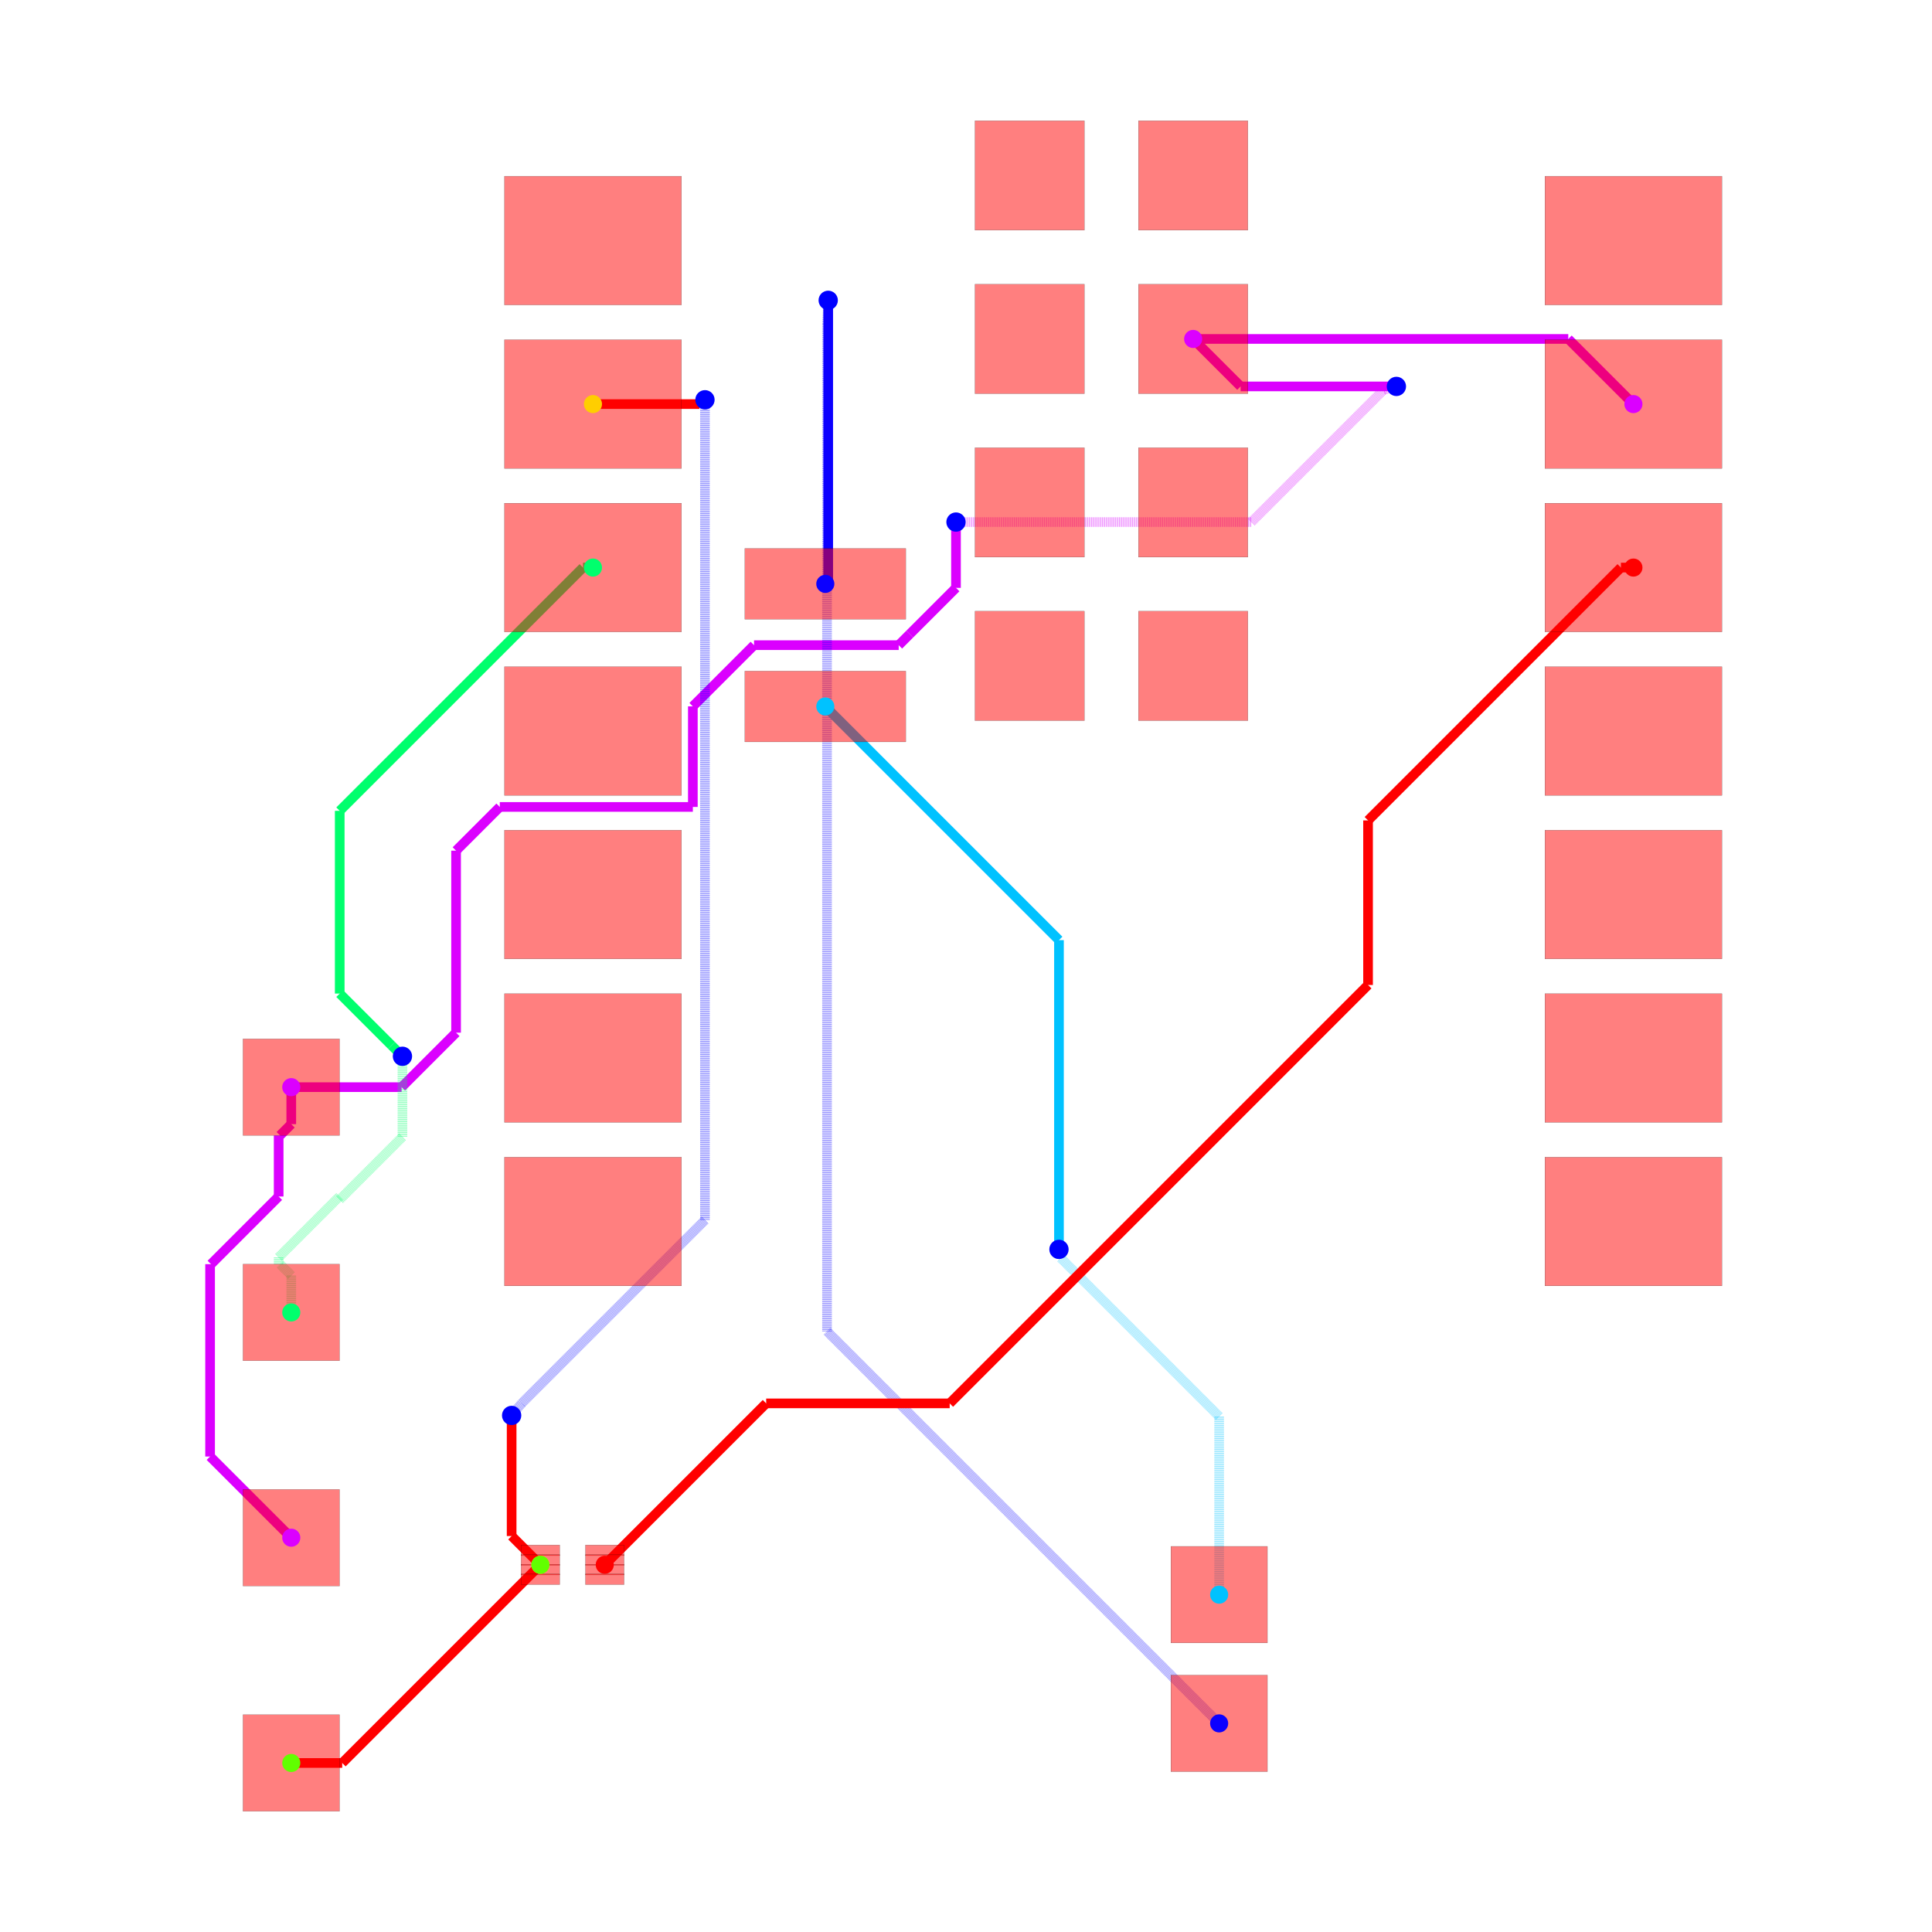
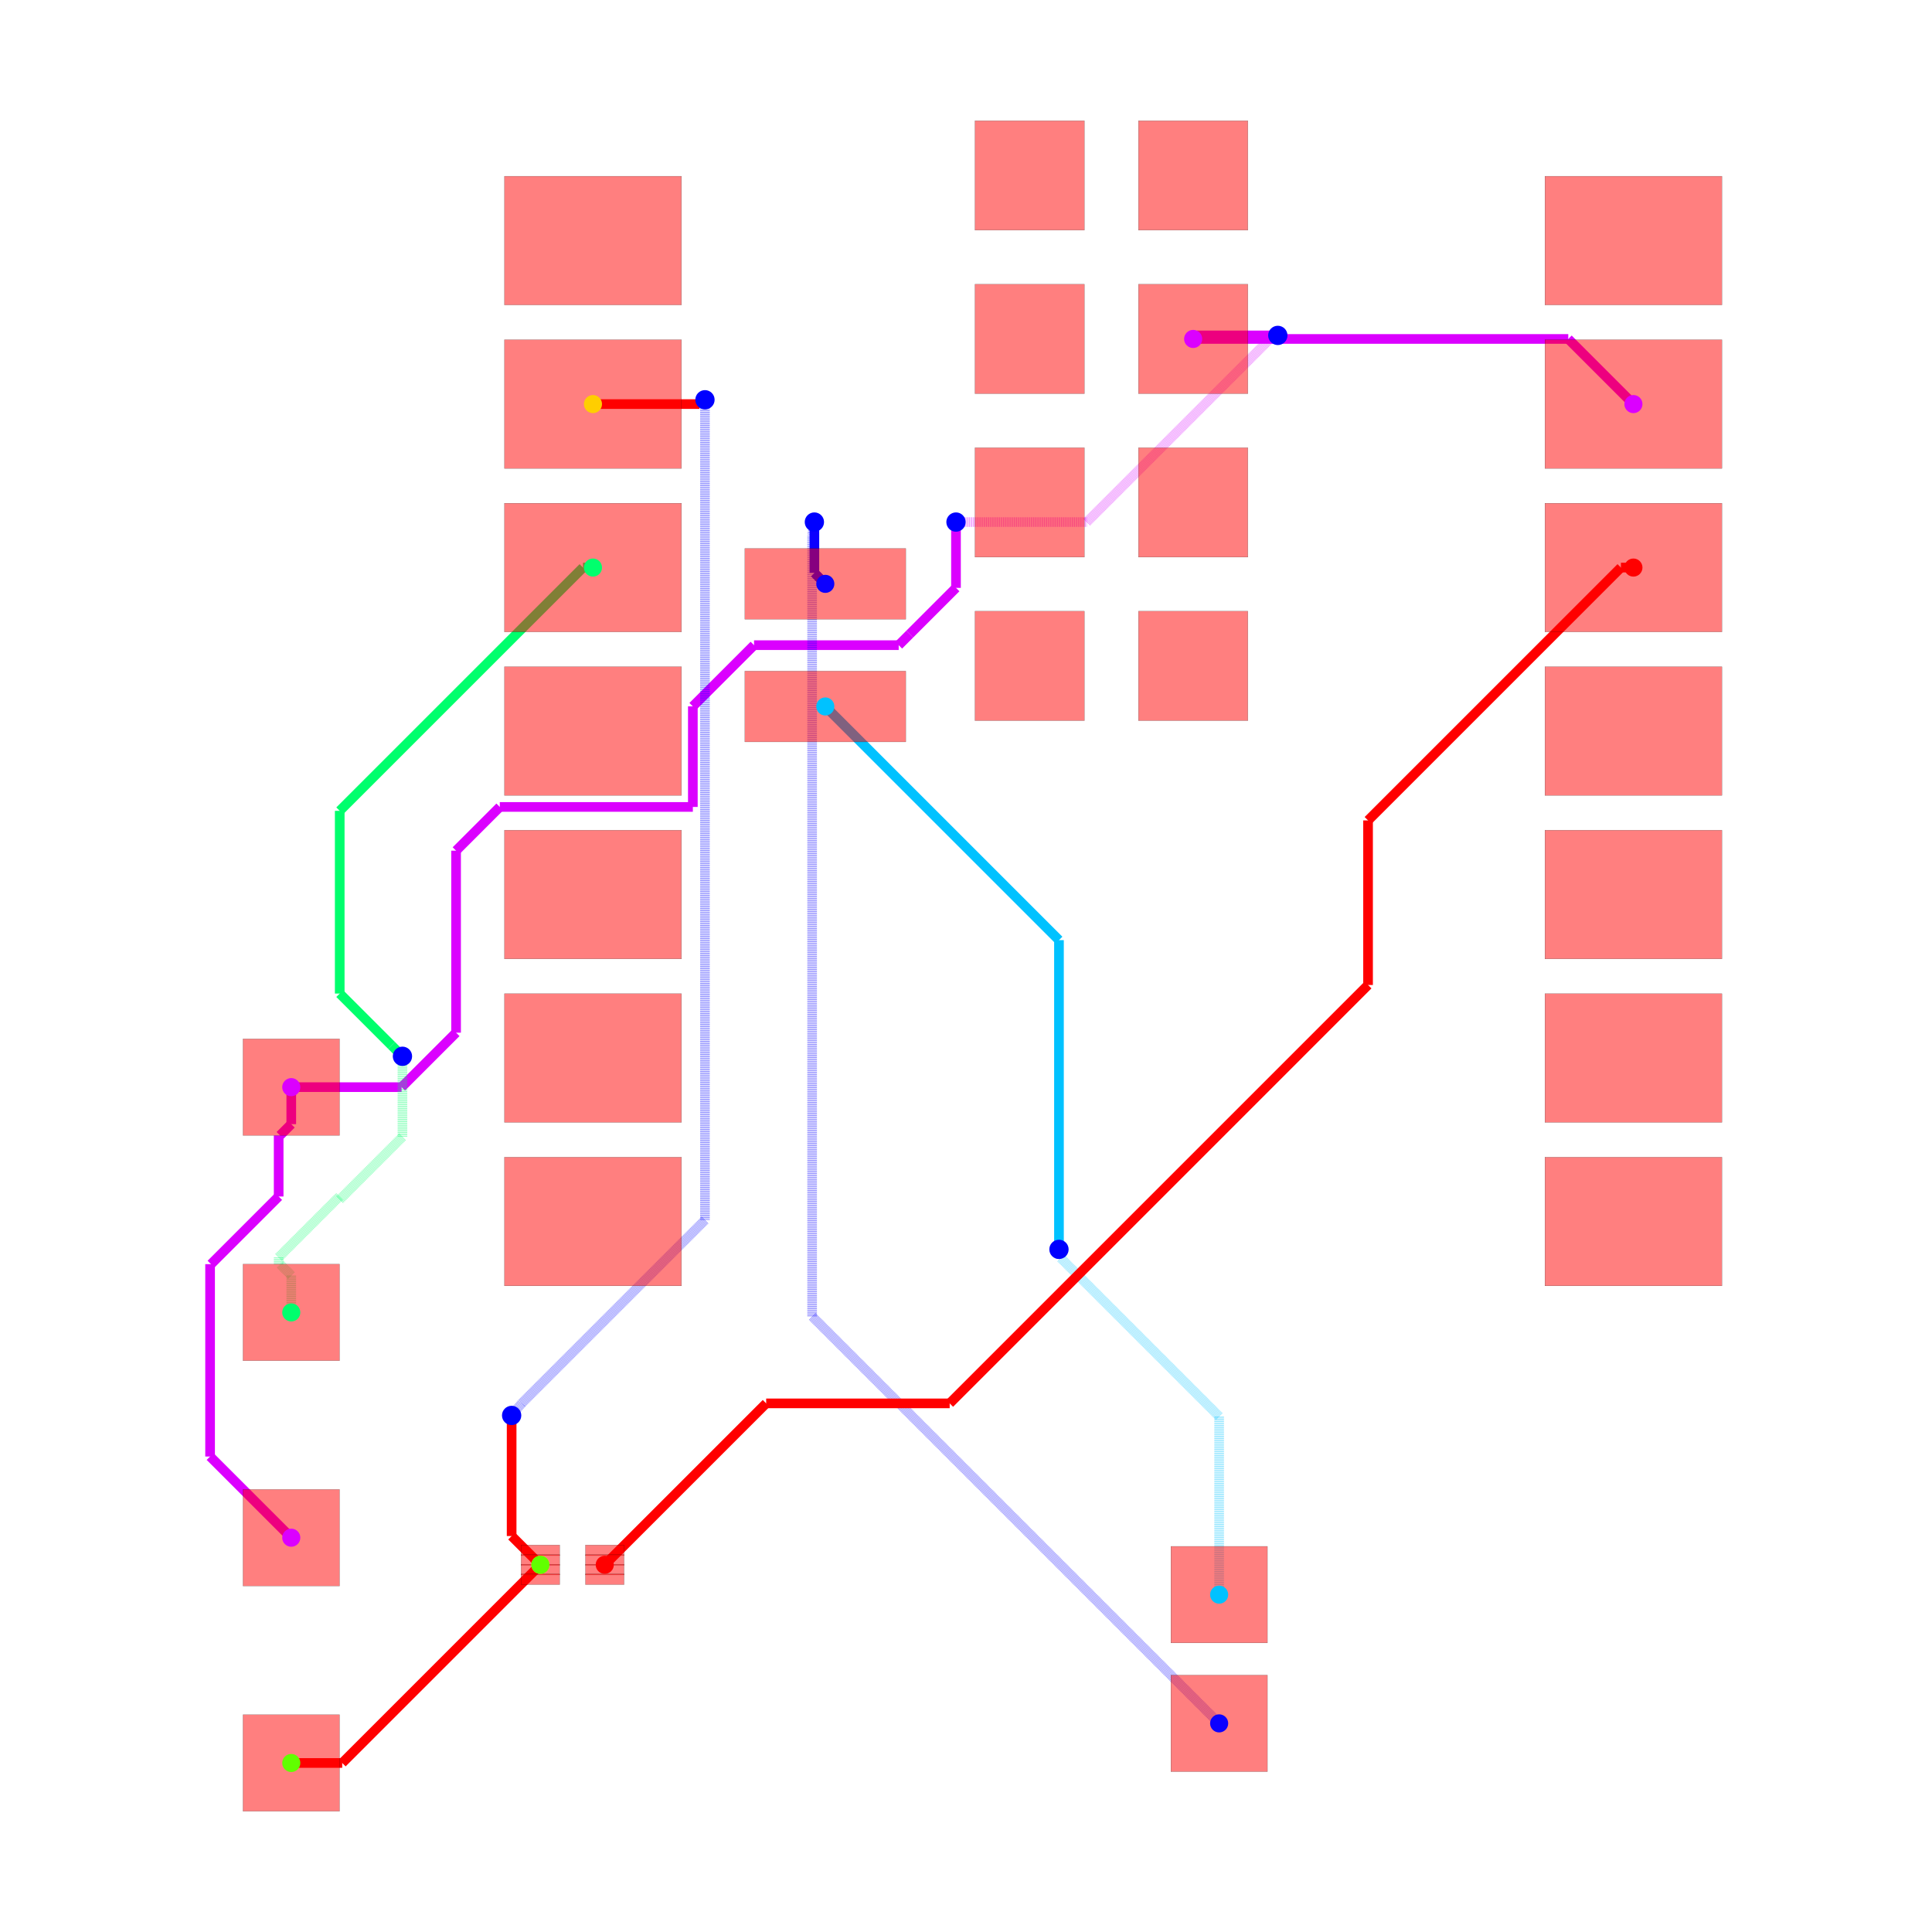
<svg xmlns="http://www.w3.org/2000/svg" width="640" height="640" viewBox="0 0 640 640">
  <rect width="100%" height="100%" fill="white" />
  <g>
    <polyline data-points="3.2847720000000002,10.545 9.112772000000001,10.545" data-type="line" data-label="" points="395.249,112.28 519.511,112.28" fill="none" stroke="hsl(291.429, 100%, 50%)" stroke-width="3.198" />
  </g>
  <g>
    <polyline data-points="9.112772000000001,10.545 10.124772,9.533000000000001" data-type="line" data-label="" points="519.511,112.28 541.089,133.858" fill="none" stroke="hsl(291.429, 100%, 50%)" stroke-width="3.198" />
  </g>
  <g>
    <polyline data-points="-10.923365808937302,-1.8294536433159487 -10.923365808937302,-2.7783641826074845" data-type="line" data-label="" points="92.309,376.123 92.309,396.356" fill="none" stroke="hsl(291.429, 100%, 50%)" stroke-width="3.198" />
  </g>
  <g>
    <polyline data-points="-10.923365808937302,-2.7783641826074845 -11.974455269645766,-3.829453643315949" data-type="line" data-label="" points="92.309,396.356 69.898,418.766" fill="none" stroke="hsl(291.429, 100%, 50%)" stroke-width="3.198" />
  </g>
  <g>
    <polyline data-points="-10.727385294299685,-8.079453643315949 -11.988692647149843,-6.818146290465791" data-type="line" data-label="" points="96.487,509.383 69.594,482.49" fill="none" stroke="hsl(291.429, 100%, 50%)" stroke-width="3.198" />
  </g>
  <g>
    <polyline data-points="-11.988692647149843,-6.818146290465791 -11.988692647149843,-3.829453643315949" data-type="line" data-label="" points="69.594,482.49 69.594,418.766" fill="none" stroke="hsl(291.429, 100%, 50%)" stroke-width="3.198" />
  </g>
  <g>
    <polyline data-points="-10.727385294299685,-1.079453643315949 -10.727385294299685,-1.6544536433159482" data-type="line" data-label="" points="96.487,360.132 96.487,372.392" fill="none" stroke="hsl(291.429, 100%, 50%)" stroke-width="3.198" />
  </g>
  <g>
    <polyline data-points="-10.727385294299685,-1.6544536433159482 -10.902385294299686,-1.829453643315949" data-type="line" data-label="" points="96.487,372.392 92.756,376.123" fill="none" stroke="hsl(291.429, 100%, 50%)" stroke-width="3.198" />
  </g>
  <g>
    <polyline data-points="-10.727385294299685,-1.079453643315949 -9.013292677693453,-1.079453643315949" data-type="line" data-label="" points="96.487,360.132 133.035,360.132" fill="none" stroke="hsl(291.429, 100%, 50%)" stroke-width="3.198" />
  </g>
  <g>
    <polyline data-points="-9.013292677693453,-1.079453643315949 -8.166919517188752,-0.23308048281124796" data-type="line" data-label="" points="133.035,360.132 151.081,342.086" fill="none" stroke="hsl(291.429, 100%, 50%)" stroke-width="3.198" />
  </g>
  <g>
    <polyline data-points="-8.166919517188752,-0.23308048281124796 -8.166919517188752,2.594560979541022" data-type="line" data-label="" points="151.081,342.086 151.081,281.796" fill="none" stroke="hsl(291.429, 100%, 50%)" stroke-width="3.198" />
  </g>
  <g>
    <polyline data-points="-8.166919517188752,2.594560979541022 -7.4874716923552835,3.274008804374491" data-type="line" data-label="" points="151.081,281.796 165.567,267.309" fill="none" stroke="hsl(291.429, 100%, 50%)" stroke-width="3.198" />
  </g>
  <g>
    <polyline data-points="-7.4874716923552835,3.274008804374491 -4.48829456323965,3.274008804374491" data-type="line" data-label="" points="165.567,267.309 229.515,267.309" fill="none" stroke="hsl(291.429, 100%, 50%)" stroke-width="3.198" />
  </g>
  <g>
    <polyline data-points="-4.48829456323965,3.274008804374491 -4.48829456323965,3.274008804374491" data-type="line" data-label="" points="229.515,267.309 229.515,267.309" fill="none" stroke="hsl(291.429, 100%, 50%)" stroke-width="3.198" />
  </g>
  <g>
    <polyline data-points="-4.48829456323965,3.274008804374491 -4.48829456323965,4.836660209617853" data-type="line" data-label="" points="229.515,267.309 229.515,233.991" fill="none" stroke="hsl(291.429, 100%, 50%)" stroke-width="3.198" />
  </g>
  <g>
    <polyline data-points="-4.48829456323965,4.836660209617853 -3.5374547728575036,5.7875" data-type="line" data-label="" points="229.515,233.991 249.788,213.718" fill="none" stroke="hsl(291.429, 100%, 50%)" stroke-width="3.198" />
  </g>
  <g>
    <polyline data-points="-3.5374547728575036,5.7875 -1.2902055586871213,5.7875" data-type="line" data-label="" points="249.788,213.718 297.703,213.718" fill="none" stroke="hsl(291.429, 100%, 50%)" stroke-width="3.198" />
  </g>
  <g>
    <polyline data-points="-1.2902055586871213,5.7875 -1.1189710696431834,5.9587344890439375" data-type="line" data-label="" points="297.703,213.718 301.354,210.067" fill="none" stroke="hsl(291.429, 100%, 50%)" stroke-width="3.198" />
  </g>
  <g>
    <polyline data-points="-1.1189710696431834,5.9587344890439375 -0.40000000000000013,6.677705558687121" data-type="line" data-label="" points="301.354,210.067 316.684,194.737" fill="none" stroke="hsl(291.429, 100%, 50%)" stroke-width="3.198" />
  </g>
  <g>
    <polyline data-points="-0.40000000000000013,6.677705558687121 -0.4000000000000001,7.6997913001668765" data-type="line" data-label="" points="316.684,194.737 316.684,172.945" fill="none" stroke="hsl(291.429, 100%, 50%)" stroke-width="3.198" />
  </g>
  <g>
    <polyline data-points="-0.4000000000000001,7.6997913001668765 -0.4000000000000001,7.700000000000001" data-type="line" data-label="" points="316.684,172.945 316.684,172.94" fill="none" stroke="hsl(291.429, 100%, 50%)" stroke-width="3.198" />
  </g>
  <g>
-     <polyline data-points="-0.4000000000000001,7.700000000000001 4.189968637438339,7.700000000000001" data-type="line" data-label="" points="316.684,172.94 414.549,172.94" fill="none" stroke="rgba(217,0,255,0.5)" stroke-width="3.198" stroke-dasharray="0.2 0.2" />
-   </g>
-   <g>
-     <polyline data-points="4.189968637438339,7.700000000000001 6.244141155291386,9.754172517853048" data-type="line" data-label="" points="414.549,172.94 458.347,129.142" fill="none" stroke="rgba(217,0,255,0.5)" stroke-width="3.198" stroke-dasharray="0.2 0.2" />
-   </g>
-   <g>
-     <polyline data-points="6.244141155291386,9.754172517853048 6.442272,9.807500000000001" data-type="line" data-label="" points="458.347,129.142 462.572,128.005" fill="none" stroke="rgba(217,0,255,0.5)" stroke-width="3.198" stroke-dasharray="0.2 0.2" />
-   </g>
-   <g>
-     <polyline data-points="6.442272,9.807500000000001 4.022271999999999,9.807500000000001" data-type="line" data-label="" points="462.572,128.005 410.974,128.005" fill="none" stroke="hsl(291.429, 100%, 50%)" stroke-width="3.198" />
-   </g>
-   <g>
-     <polyline data-points="4.022271999999999,9.807500000000001 3.2847720000000002,10.545" data-type="line" data-label="" points="410.974,128.005 395.249,112.28" fill="none" stroke="hsl(291.429, 100%, 50%)" stroke-width="3.198" />
-   </g>
-   <g>
-     <polyline data-points="3.6885631738662035,-10.96420520580684 -2.4036120555210054,-4.872029976419631" data-type="line" data-label="" points="403.858,570.891 273.963,440.996" fill="none" stroke="rgba(8,0,255,0.5)" stroke-width="3.198" stroke-dasharray="0.2 0.2" />
-   </g>
-   <g>
-     <polyline data-points="-2.4036120555210054,-4.872029976419631 -2.4036120555210054,10.7622338208616" data-type="line" data-label="" points="273.963,440.996 273.963,107.648" fill="none" stroke="rgba(8,0,255,0.5)" stroke-width="3.198" stroke-dasharray="0.2 0.2" />
-   </g>
-   <g>
-     <polyline data-points="-2.4036120555210054,10.7622338208616 -2.3852279999999997,11.145" data-type="line" data-label="" points="273.963,107.648 274.355,99.487" fill="none" stroke="rgba(8,0,255,0.5)" stroke-width="3.198" stroke-dasharray="0.2 0.2" />
-   </g>
-   <g>
-     <polyline data-points="-2.3852279999999997,11.145 -2.3852279999999997,6.785" data-type="line" data-label="" points="274.355,99.487 274.355,192.449" fill="none" stroke="hsl(242.857, 100%, 50%)" stroke-width="3.198" />
-   </g>
-   <g>
-     <polyline data-points="-2.3852279999999997,6.785 -2.4302279999999996,6.74" data-type="line" data-label="" points="274.355,192.449 273.396,193.409" fill="none" stroke="hsl(242.857, 100%, 50%)" stroke-width="3.198" />
+     <polyline data-points="-0.4000000000000001,7.700000000000001 1.6327564282558624,7.700000000000001" data-type="line" data-label="" points="316.684,172.94 360.025,172.94" fill="none" stroke="rgba(217,0,255,0.5)" stroke-width="3.198" stroke-dasharray="0.2 0.2" />
+   </g>
+   <g>
+     <polyline data-points="1.6327564282558624,7.700000000000001 4.473858762628963,10.541102334373102" data-type="line" data-label="" points="360.025,172.94 420.602,112.363" fill="none" stroke="rgba(217,0,255,0.5)" stroke-width="3.198" stroke-dasharray="0.2 0.2" />
+   </g>
+   <g>
+     <polyline data-points="4.473858762628963,10.541102334373102 4.6000000000000005,10.600000000000001" data-type="line" data-label="" points="420.602,112.363 423.292,111.108" fill="none" stroke="rgba(217,0,255,0.5)" stroke-width="3.198" stroke-dasharray="0.2 0.2" />
+   </g>
+   <g>
+     <polyline data-points="4.6000000000000005,10.600000000000001 3.3397720000000017,10.600000000000001" data-type="line" data-label="" points="423.292,111.108 396.422,111.108" fill="none" stroke="hsl(291.429, 100%, 50%)" stroke-width="3.198" />
+   </g>
+   <g>
+     <polyline data-points="3.3397720000000017,10.600000000000001 3.2847720000000002,10.545" data-type="line" data-label="" points="396.422,111.108 395.249,112.28" fill="none" stroke="hsl(291.429, 100%, 50%)" stroke-width="3.198" />
+   </g>
+   <g>
+     <polyline data-points="3.6885631738662035,-10.96420520580684 -2.6352279999999997,-4.640414031940637" data-type="line" data-label="" points="403.858,570.891 269.025,436.057" fill="none" stroke="rgba(8,0,255,0.5)" stroke-width="3.198" stroke-dasharray="0.2 0.2" />
+   </g>
+   <g>
+     <polyline data-points="-2.6352279999999997,-4.640414031940637 -2.6352279999999997,7.497449480358118" data-type="line" data-label="" points="269.025,436.057 269.025,177.259" fill="none" stroke="rgba(8,0,255,0.5)" stroke-width="3.198" stroke-dasharray="0.2 0.2" />
+   </g>
+   <g>
+     <polyline data-points="-2.6352279999999997,7.497449480358118 -2.6,7.700000000000001" data-type="line" data-label="" points="269.025,177.259 269.776,172.94" fill="none" stroke="rgba(8,0,255,0.5)" stroke-width="3.198" stroke-dasharray="0.2 0.2" />
+   </g>
+   <g>
+     <polyline data-points="-2.6,7.700000000000001 -2.6,6.909772" data-type="line" data-label="" points="269.776,172.94 269.776,189.789" fill="none" stroke="hsl(242.857, 100%, 50%)" stroke-width="3.198" />
+   </g>
+   <g>
+     <polyline data-points="-2.6,6.909772 -2.4302279999999996,6.74" data-type="line" data-label="" points="269.776,189.789 273.396,193.409" fill="none" stroke="hsl(242.857, 100%, 50%)" stroke-width="3.198" />
  </g>
  <g>
    <polyline data-points="3.6885631738662035,-8.96420520580684 3.6885631738662035,-6.195201819771475" data-type="line" data-label="" points="403.858,528.248 403.858,469.208" fill="none" stroke="rgba(0,195,255,0.5)" stroke-width="3.198" stroke-dasharray="0.2 0.2" />
  </g>
  <g>
    <polyline data-points="3.6885631738662035,-6.195201819771475 1.227196800745583,-3.7338354466508537" data-type="line" data-label="" points="403.858,469.208 351.378,416.728" fill="none" stroke="rgba(0,195,255,0.5)" stroke-width="3.198" stroke-dasharray="0.2 0.2" />
  </g>
  <g>
    <polyline data-points="1.227196800745583,-3.7338354466508537 1.2,-3.5999999999999996" data-type="line" data-label="" points="351.378,416.728 350.798,413.874" fill="none" stroke="rgba(0,195,255,0.5)" stroke-width="3.198" stroke-dasharray="0.2 0.2" />
  </g>
  <g>
    <polyline data-points="1.2,-3.5999999999999996 1.2,1.2047720000000002" data-type="line" data-label="" points="350.798,413.874 350.798,311.429" fill="none" stroke="hsl(194.286, 100%, 50%)" stroke-width="3.198" />
  </g>
  <g>
    <polyline data-points="1.2,1.2047720000000002 -2.4302279999999996,4.835" data-type="line" data-label="" points="350.798,311.429 273.396,234.026" fill="none" stroke="hsl(194.286, 100%, 50%)" stroke-width="3.198" />
  </g>
  <g>
    <polyline data-points="-10.923365808937302,-3.829453643315949 -10.923365808937302,-3.7228025790061956" data-type="line" data-label="" points="92.309,418.766 92.309,416.492" fill="none" stroke="rgba(0,255,106,0.5)" stroke-width="3.198" stroke-dasharray="0.2 0.2" />
  </g>
  <g>
    <polyline data-points="-10.923365808937302,-3.7228025790061956 -9.977385294299687,-2.776822064368581" data-type="line" data-label="" points="92.309,416.492 112.479,396.323" fill="none" stroke="rgba(0,255,106,0.5)" stroke-width="3.198" stroke-dasharray="0.2 0.2" />
  </g>
  <g>
    <polyline data-points="-6.040227999999999,6.993 -6.195078266756786,6.993" data-type="line" data-label="" points="196.425,188.015 193.123,188.015" fill="none" stroke="hsl(145.714, 100%, 50%)" stroke-width="3.198" />
  </g>
  <g>
    <polyline data-points="-6.195078266756786,6.993 -9.97459965095258,3.2134786158042057" data-type="line" data-label="" points="193.123,188.015 112.538,268.6" fill="none" stroke="hsl(145.714, 100%, 50%)" stroke-width="3.198" />
  </g>
  <g>
    <polyline data-points="-9.97459965095258,3.2134786158042057 -9.97459965095258,0.37459965095258047" data-type="line" data-label="" points="112.538,268.6 112.538,329.129" fill="none" stroke="hsl(145.714, 100%, 50%)" stroke-width="3.198" />
  </g>
  <g>
    <polyline data-points="-9.97459965095258,0.37459965095258047 -9.16878734287392,-0.4312126571260803" data-type="line" data-label="" points="112.538,329.129 129.719,346.311" fill="none" stroke="hsl(145.714, 100%, 50%)" stroke-width="3.198" />
  </g>
  <g>
    <polyline data-points="-9.16878734287392,-0.4312126571260803 -9,-0.6000000000000001" data-type="line" data-label="" points="129.719,346.311 133.318,349.909" fill="none" stroke="hsl(145.714, 100%, 50%)" stroke-width="3.198" />
  </g>
  <g>
    <polyline data-points="-9,-0.6000000000000001 -9,-1.8520683490162622" data-type="line" data-label="" points="133.318,349.909 133.318,376.605" fill="none" stroke="rgba(0,255,106,0.5)" stroke-width="3.198" stroke-dasharray="0.2 0.2" />
  </g>
  <g>
    <polyline data-points="-9,-1.8520683490162622 -9.977385294299687,-2.829453643315949" data-type="line" data-label="" points="133.318,376.605 112.479,397.445" fill="none" stroke="rgba(0,255,106,0.5)" stroke-width="3.198" stroke-dasharray="0.2 0.2" />
  </g>
  <g>
    <polyline data-points="-10.727385294299685,-4.579453643315949 -10.727385294299685,-4.00445364331595" data-type="line" data-label="" points="96.487,434.758 96.487,422.498" fill="none" stroke="rgba(0,255,106,0.5)" stroke-width="3.198" stroke-dasharray="0.2 0.2" />
  </g>
  <g>
    <polyline data-points="-10.727385294299685,-4.00445364331595 -10.902385294299686,-3.829453643315949" data-type="line" data-label="" points="96.487,422.498 92.756,418.766" fill="none" stroke="rgba(0,255,106,0.5)" stroke-width="3.198" stroke-dasharray="0.2 0.2" />
  </g>
  <g>
    <polyline data-points="-10.727385294299685,-11.579453643315949 -9.9359106021855,-11.579453643315949" data-type="line" data-label="" points="96.487,584.009 113.363,584.009" fill="none" stroke="red" stroke-width="3.198" />
  </g>
  <g>
    <polyline data-points="-9.9359106021855,-11.579453643315949 -6.856893060790263,-8.500436101920712" data-type="line" data-label="" points="113.363,584.009 179.012,518.359" fill="none" stroke="red" stroke-width="3.198" />
  </g>
  <g>
    <polyline data-points="-6.040227999999999,9.533000000000001 -4.385247322693066,9.533000000000001" data-type="line" data-label="" points="196.425,133.858 231.712,133.858" fill="none" stroke="red" stroke-width="3.198" />
  </g>
  <g>
    <polyline data-points="-4.385247322693066,9.533000000000001 -4.318247322693064,9.600000000000003" data-type="line" data-label="" points="231.712,133.858 233.14,132.429" fill="none" stroke="red" stroke-width="3.198" />
  </g>
  <g>
    <polyline data-points="-4.318247322693064,9.600000000000003 -4.3,9.600000000000003" data-type="line" data-label="" points="233.14,132.429 233.529,132.429" fill="none" stroke="red" stroke-width="3.198" />
  </g>
  <g>
    <polyline data-points="-4.3,9.600000000000003 -4.3,-3.144812492815345" data-type="line" data-label="" points="233.529,132.429 233.529,404.169" fill="none" stroke="rgba(0,0,255,0.5)" stroke-width="3.198" stroke-dasharray="0.2 0.2" />
  </g>
  <g>
    <polyline data-points="-4.3,-3.144812492815345 -7.1504667838184695,-5.9952792766338145" data-type="line" data-label="" points="233.529,404.169 172.753,464.945" fill="none" stroke="rgba(0,0,255,0.5)" stroke-width="3.198" stroke-dasharray="0.2 0.2" />
  </g>
  <g>
    <polyline data-points="-7.1504667838184695,-5.9952792766338145 -7.303683588772486,-6.179968050960356" data-type="line" data-label="" points="172.753,464.945 169.486,468.883" fill="none" stroke="rgba(0,0,255,0.5)" stroke-width="3.198" stroke-dasharray="0.2 0.2" />
  </g>
  <g>
    <polyline data-points="-7.303683588772486,-6.179968050960356 -7.303683588772486,-8.05364557393849" data-type="line" data-label="" points="169.486,468.883 169.486,508.833" fill="none" stroke="red" stroke-width="3.198" />
  </g>
  <g>
    <polyline data-points="-7.303683588772486,-8.05364557393849 -6.856893060790263,-8.500436101920712" data-type="line" data-label="" points="169.486,508.833 179.012,518.359" fill="none" stroke="red" stroke-width="3.198" />
  </g>
  <g>
    <polyline data-points="10.124772,6.993 9.930551104526502,6.993" data-type="line" data-label="" points="541.089,188.015 536.947,188.015" fill="none" stroke="hsl(0, 100%, 50%)" stroke-width="3.198" />
  </g>
  <g>
    <polyline data-points="9.930551104526502,6.993 6.002092697971736,3.0645415934452336" data-type="line" data-label="" points="536.947,188.015 453.186,271.775" fill="none" stroke="hsl(0, 100%, 50%)" stroke-width="3.198" />
  </g>
  <g>
    <polyline data-points="6.002092697971736,3.0645415934452336 6.002092697971736,0.5077167761790662" data-type="line" data-label="" points="453.186,271.775 453.186,326.291" fill="none" stroke="hsl(0, 100%, 50%)" stroke-width="3.198" />
  </g>
  <g>
    <polyline data-points="6.002092697971736,0.5077167761790662 -0.498110468336888,-5.9924863901295575" data-type="line" data-label="" points="453.186,326.291 314.592,464.886" fill="none" stroke="hsl(0, 100%, 50%)" stroke-width="3.198" />
  </g>
  <g>
    <polyline data-points="-0.498110468336888,-5.9924863901295575 -3.348943348999108,-5.9924863901295575" data-type="line" data-label="" points="314.592,464.886 253.807,464.886" fill="none" stroke="hsl(0, 100%, 50%)" stroke-width="3.198" />
  </g>
  <g>
    <polyline data-points="-3.348943348999108,-5.9924863901295575 -5.856893060790263,-8.500436101920712" data-type="line" data-label="" points="253.807,464.886 200.334,518.359" fill="none" stroke="hsl(0, 100%, 50%)" stroke-width="3.198" />
  </g>
  <g>
    <rect data-type="rect" data-label="" data-x="-5.856893060790263" data-y="-8.275436101920713" x="193.938" y="511.803" width="12.793" height="3.518" fill="rgba(255,0,0,0.5)" stroke="black" stroke-width="0.047" />
  </g>
  <g>
    <rect data-type="rect" data-label="" data-x="-5.856893060790263" data-y="-8.425436101920713" x="193.938" y="515.001" width="12.793" height="3.518" fill="rgba(255,0,0,0.5)" stroke="black" stroke-width="0.047" />
  </g>
  <g>
    <rect data-type="rect" data-label="" data-x="-5.856893060790263" data-y="-8.575436101920712" x="193.938" y="518.199" width="12.793" height="3.518" fill="rgba(255,0,0,0.5)" stroke="black" stroke-width="0.047" />
  </g>
  <g>
    <rect data-type="rect" data-label="" data-x="-5.856893060790263" data-y="-8.725436101920712" x="193.938" y="521.398" width="12.793" height="3.518" fill="rgba(255,0,0,0.5)" stroke="black" stroke-width="0.047" />
  </g>
  <g>
    <rect data-type="rect" data-label="" data-x="-6.856893060790263" data-y="-8.275436101920713" x="172.616" y="511.803" width="12.793" height="3.518" fill="rgba(255,0,0,0.5)" stroke="black" stroke-width="0.047" />
  </g>
  <g>
    <rect data-type="rect" data-label="" data-x="-6.856893060790263" data-y="-8.425436101920713" x="172.616" y="515.001" width="12.793" height="3.518" fill="rgba(255,0,0,0.5)" stroke="black" stroke-width="0.047" />
  </g>
  <g>
    <rect data-type="rect" data-label="" data-x="-6.856893060790263" data-y="-8.575436101920712" x="172.616" y="518.199" width="12.793" height="3.518" fill="rgba(255,0,0,0.5)" stroke="black" stroke-width="0.047" />
  </g>
  <g>
    <rect data-type="rect" data-label="" data-x="-6.856893060790263" data-y="-8.725436101920712" x="172.616" y="521.398" width="12.793" height="3.518" fill="rgba(255,0,0,0.5)" stroke="black" stroke-width="0.047" />
  </g>
  <g>
    <rect data-type="rect" data-label="" data-x="-6.040227999999999" data-y="12.073" x="167.108" y="58.379" width="58.634" height="42.643" fill="rgba(255,0,0,0.5)" stroke="black" stroke-width="0.047" />
  </g>
  <g>
    <rect data-type="rect" data-label="" data-x="-6.040227999999999" data-y="9.533000000000001" x="167.108" y="112.536" width="58.634" height="42.643" fill="rgba(255,0,0,0.5)" stroke="black" stroke-width="0.047" />
  </g>
  <g>
    <rect data-type="rect" data-label="" data-x="-6.040227999999999" data-y="6.993" x="167.108" y="166.693" width="58.634" height="42.643" fill="rgba(255,0,0,0.5)" stroke="black" stroke-width="0.047" />
  </g>
  <g>
    <rect data-type="rect" data-label="" data-x="-6.040227999999999" data-y="4.453" x="167.108" y="220.85" width="58.634" height="42.643" fill="rgba(255,0,0,0.5)" stroke="black" stroke-width="0.047" />
  </g>
  <g>
    <rect data-type="rect" data-label="" data-x="-6.040227999999999" data-y="1.9129999999999998" x="167.108" y="275.007" width="58.634" height="42.643" fill="rgba(255,0,0,0.5)" stroke="black" stroke-width="0.047" />
  </g>
  <g>
    <rect data-type="rect" data-label="" data-x="-6.040227999999999" data-y="-0.6269999999999998" x="167.108" y="329.163" width="58.634" height="42.643" fill="rgba(255,0,0,0.5)" stroke="black" stroke-width="0.047" />
  </g>
  <g>
    <rect data-type="rect" data-label="" data-x="-6.040227999999999" data-y="-3.167" x="167.108" y="383.32" width="58.634" height="42.643" fill="rgba(255,0,0,0.5)" stroke="black" stroke-width="0.047" />
  </g>
  <g>
    <rect data-type="rect" data-label="" data-x="10.124772" data-y="-3.167" x="511.771" y="383.32" width="58.634" height="42.643" fill="rgba(255,0,0,0.5)" stroke="black" stroke-width="0.047" />
  </g>
  <g>
    <rect data-type="rect" data-label="" data-x="10.124772" data-y="-0.6269999999999998" x="511.771" y="329.163" width="58.634" height="42.643" fill="rgba(255,0,0,0.5)" stroke="black" stroke-width="0.047" />
  </g>
  <g>
    <rect data-type="rect" data-label="" data-x="10.124772" data-y="1.9129999999999998" x="511.771" y="275.007" width="58.634" height="42.643" fill="rgba(255,0,0,0.5)" stroke="black" stroke-width="0.047" />
  </g>
  <g>
    <rect data-type="rect" data-label="" data-x="10.124772" data-y="4.453" x="511.771" y="220.85" width="58.634" height="42.643" fill="rgba(255,0,0,0.5)" stroke="black" stroke-width="0.047" />
  </g>
  <g>
    <rect data-type="rect" data-label="" data-x="10.124772" data-y="6.993" x="511.771" y="166.693" width="58.634" height="42.643" fill="rgba(255,0,0,0.5)" stroke="black" stroke-width="0.047" />
  </g>
  <g>
    <rect data-type="rect" data-label="" data-x="10.124772" data-y="9.533000000000001" x="511.771" y="112.536" width="58.634" height="42.643" fill="rgba(255,0,0,0.5)" stroke="black" stroke-width="0.047" />
  </g>
  <g>
    <rect data-type="rect" data-label="" data-x="10.124772" data-y="12.073" x="511.771" y="58.379" width="58.634" height="42.643" fill="rgba(255,0,0,0.5)" stroke="black" stroke-width="0.047" />
  </g>
  <g>
    <rect data-type="rect" data-label="" data-x="-2.4302279999999996" data-y="4.835" x="246.744" y="222.3" width="53.304" height="23.454" fill="rgba(255,0,0,0.5)" stroke="black" stroke-width="0.047" />
  </g>
  <g>
    <rect data-type="rect" data-label="" data-x="-2.4302279999999996" data-y="6.74" x="246.744" y="181.682" width="53.304" height="23.454" fill="rgba(255,0,0,0.5)" stroke="black" stroke-width="0.047" />
  </g>
  <g>
    <rect data-type="rect" data-label="" data-x="0.7447720000000002" data-y="13.085" x="322.969" y="40" width="36.247" height="36.247" fill="rgba(255,0,0,0.5)" stroke="black" stroke-width="0.047" />
  </g>
  <g>
    <rect data-type="rect" data-label="" data-x="3.2847720000000002" data-y="13.085" x="377.126" y="40" width="36.247" height="36.247" fill="rgba(255,0,0,0.5)" stroke="black" stroke-width="0.047" />
  </g>
  <g>
    <rect data-type="rect" data-label="" data-x="0.7447720000000002" data-y="10.545" x="322.969" y="94.157" width="36.247" height="36.247" fill="rgba(255,0,0,0.5)" stroke="black" stroke-width="0.047" />
  </g>
  <g>
    <rect data-type="rect" data-label="" data-x="3.2847720000000002" data-y="10.545" x="377.126" y="94.157" width="36.247" height="36.247" fill="rgba(255,0,0,0.5)" stroke="black" stroke-width="0.047" />
  </g>
  <g>
    <rect data-type="rect" data-label="" data-x="0.7447720000000002" data-y="8.004999999999999" x="322.969" y="148.314" width="36.247" height="36.247" fill="rgba(255,0,0,0.5)" stroke="black" stroke-width="0.047" />
  </g>
  <g>
    <rect data-type="rect" data-label="" data-x="3.2847720000000002" data-y="8.004999999999999" x="377.126" y="148.314" width="36.247" height="36.247" fill="rgba(255,0,0,0.5)" stroke="black" stroke-width="0.047" />
  </g>
  <g>
    <rect data-type="rect" data-label="" data-x="0.7447720000000002" data-y="5.465" x="322.969" y="202.471" width="36.247" height="36.247" fill="rgba(255,0,0,0.5)" stroke="black" stroke-width="0.047" />
  </g>
  <g>
    <rect data-type="rect" data-label="" data-x="3.2847720000000002" data-y="5.465" x="377.126" y="202.471" width="36.247" height="36.247" fill="rgba(255,0,0,0.5)" stroke="black" stroke-width="0.047" />
  </g>
  <g>
    <rect data-type="rect" data-label="" data-x="3.6885631738662035" data-y="-10.96420520580684" x="387.867" y="554.9" width="31.982" height="31.982" fill="rgba(255,0,0,0.5)" stroke="black" stroke-width="0.047" />
  </g>
  <g>
    <rect data-type="rect" data-label="" data-x="3.6885631738662035" data-y="-8.96420520580684" x="387.867" y="512.256" width="31.982" height="31.982" fill="rgba(255,0,0,0.5)" stroke="black" stroke-width="0.047" />
  </g>
  <g>
    <rect data-type="rect" data-label="" data-x="-10.727385294299685" data-y="-11.579453643315949" x="80.496" y="568.018" width="31.982" height="31.982" fill="rgba(255,0,0,0.5)" stroke="black" stroke-width="0.047" />
  </g>
  <g>
    <rect data-type="rect" data-label="" data-x="-10.727385294299685" data-y="-8.079453643315949" x="80.496" y="493.392" width="31.982" height="31.982" fill="rgba(255,0,0,0.5)" stroke="black" stroke-width="0.047" />
  </g>
  <g>
    <rect data-type="rect" data-label="" data-x="-10.727385294299685" data-y="-4.579453643315949" x="80.496" y="418.766" width="31.982" height="31.982" fill="rgba(255,0,0,0.5)" stroke="black" stroke-width="0.047" />
  </g>
  <g>
    <rect data-type="rect" data-label="" data-x="-10.727385294299685" data-y="-1.079453643315949" x="80.496" y="344.141" width="31.982" height="31.982" fill="rgba(255,0,0,0.5)" stroke="black" stroke-width="0.047" />
  </g>
  <circle data-type="circle" data-label="" data-x="-0.4000000000000001" data-y="7.700000000000001" cx="316.684" cy="172.94" r="3.198" fill="blue" stroke="none" stroke-width="0.047" />
-   <circle data-type="circle" data-label="" data-x="6.442272" data-y="9.807500000000001" cx="462.572" cy="128.005" r="3.198" fill="blue" stroke="none" stroke-width="0.047" />
-   <circle data-type="circle" data-label="" data-x="-2.3852279999999997" data-y="11.145" cx="274.355" cy="99.487" r="3.198" fill="blue" stroke="none" stroke-width="0.047" />
+   <circle data-type="circle" data-label="" data-x="4.6000000000000005" data-y="10.600000000000001" cx="423.292" cy="111.108" r="3.198" fill="blue" stroke="none" stroke-width="0.047" />
+   <circle data-type="circle" data-label="" data-x="-2.6" data-y="7.700000000000001" cx="269.776" cy="172.94" r="3.198" fill="blue" stroke="none" stroke-width="0.047" />
  <circle data-type="circle" data-label="" data-x="1.2" data-y="-3.5999999999999996" cx="350.798" cy="413.874" r="3.198" fill="blue" stroke="none" stroke-width="0.047" />
  <circle data-type="circle" data-label="" data-x="-9" data-y="-0.6000000000000001" cx="133.318" cy="349.909" r="3.198" fill="blue" stroke="none" stroke-width="0.047" />
  <circle data-type="circle" data-label="" data-x="-4.3" data-y="9.600000000000003" cx="233.529" cy="132.429" r="3.198" fill="blue" stroke="none" stroke-width="0.047" />
  <circle data-type="circle" data-label="" data-x="-7.303683588772486" data-y="-6.179968050960356" cx="169.486" cy="468.883" r="3.198" fill="blue" stroke="none" stroke-width="0.047" />
  <g>
    <circle data-type="point" data-label="source_trace_2 source_trace_2 top" data-x="10.124772" data-y="6.993" cx="541.089" cy="188.015" r="3" fill="hsl(0, 100%, 50%)" />
  </g>
  <g>
    <circle data-type="point" data-label="source_trace_2 source_trace_2 top" data-x="-5.856893060790263" data-y="-8.500436101920712" cx="200.334" cy="518.359" r="3" fill="hsl(0, 100%, 50%)" />
  </g>
  <g>
    <circle data-type="point" data-label="source_trace_3 source_trace_3 top" data-x="-6.040227999999999" data-y="9.533000000000001" cx="196.425" cy="133.858" r="3" fill="hsl(48.571, 100%, 50%)" />
  </g>
  <g>
    <circle data-type="point" data-label="source_trace_3 source_trace_3 top" data-x="-6.856893060790263" data-y="-8.500436101920712" cx="179.012" cy="518.359" r="3" fill="hsl(48.571, 100%, 50%)" />
  </g>
  <g>
    <circle data-type="point" data-label="source_trace_4 source_trace_4 top" data-x="-6.856893060790263" data-y="-8.500436101920712" cx="179.012" cy="518.359" r="3" fill="hsl(97.143, 100%, 50%)" />
  </g>
  <g>
    <circle data-type="point" data-label="source_trace_4 source_trace_4 top" data-x="-10.727385294299685" data-y="-11.579453643315949" cx="96.487" cy="584.009" r="3" fill="hsl(97.143, 100%, 50%)" />
  </g>
  <g>
    <circle data-type="point" data-label="source_trace_6 source_trace_6 top" data-x="-6.040227999999999" data-y="6.993" cx="196.425" cy="188.015" r="3" fill="hsl(145.714, 100%, 50%)" />
  </g>
  <g>
    <circle data-type="point" data-label="source_trace_6 source_trace_6 top" data-x="-10.727385294299685" data-y="-4.579453643315949" cx="96.487" cy="434.758" r="3" fill="hsl(145.714, 100%, 50%)" />
  </g>
  <g>
    <circle data-type="point" data-label="source_trace_8 source_trace_8 top" data-x="-2.4302279999999996" data-y="4.835" cx="273.396" cy="234.026" r="3" fill="hsl(194.286, 100%, 50%)" />
  </g>
  <g>
    <circle data-type="point" data-label="source_trace_8 source_trace_8 top" data-x="3.6885631738662035" data-y="-8.96420520580684" cx="403.858" cy="528.248" r="3" fill="hsl(194.286, 100%, 50%)" />
  </g>
  <g>
    <circle data-type="point" data-label="source_trace_9 source_trace_9 top" data-x="-2.4302279999999996" data-y="6.74" cx="273.396" cy="193.409" r="3" fill="hsl(242.857, 100%, 50%)" />
  </g>
  <g>
    <circle data-type="point" data-label="source_trace_9 source_trace_9 top" data-x="3.6885631738662035" data-y="-10.96420520580684" cx="403.858" cy="570.891" r="3" fill="hsl(242.857, 100%, 50%)" />
  </g>
  <g>
    <circle data-type="point" data-label="source_net_0 source_net_0 top" data-x="10.124772" data-y="9.533000000000001" cx="541.089" cy="133.858" r="3" fill="hsl(291.429, 100%, 50%)" />
  </g>
  <g>
    <circle data-type="point" data-label="source_net_0 source_net_0 top" data-x="3.2847720000000002" data-y="10.545" cx="395.249" cy="112.28" r="3" fill="hsl(291.429, 100%, 50%)" />
  </g>
  <g>
    <circle data-type="point" data-label="source_net_0 source_net_0 top" data-x="-10.727385294299685" data-y="-8.079453643315949" cx="96.487" cy="509.383" r="3" fill="hsl(291.429, 100%, 50%)" />
  </g>
  <g>
    <circle data-type="point" data-label="source_net_0 source_net_0 top" data-x="-10.727385294299685" data-y="-1.079453643315949" cx="96.487" cy="360.132" r="3" fill="hsl(291.429, 100%, 50%)" />
  </g>
  <g id="crosshair" style="display: none">
    <line id="crosshair-h" y1="0" y2="640" stroke="#666" stroke-width="0.5" />
    <line id="crosshair-v" x1="0" x2="640" stroke="#666" stroke-width="0.5" />
    <text id="coordinates" font-family="monospace" font-size="12" fill="#666" />
  </g>
</svg>
